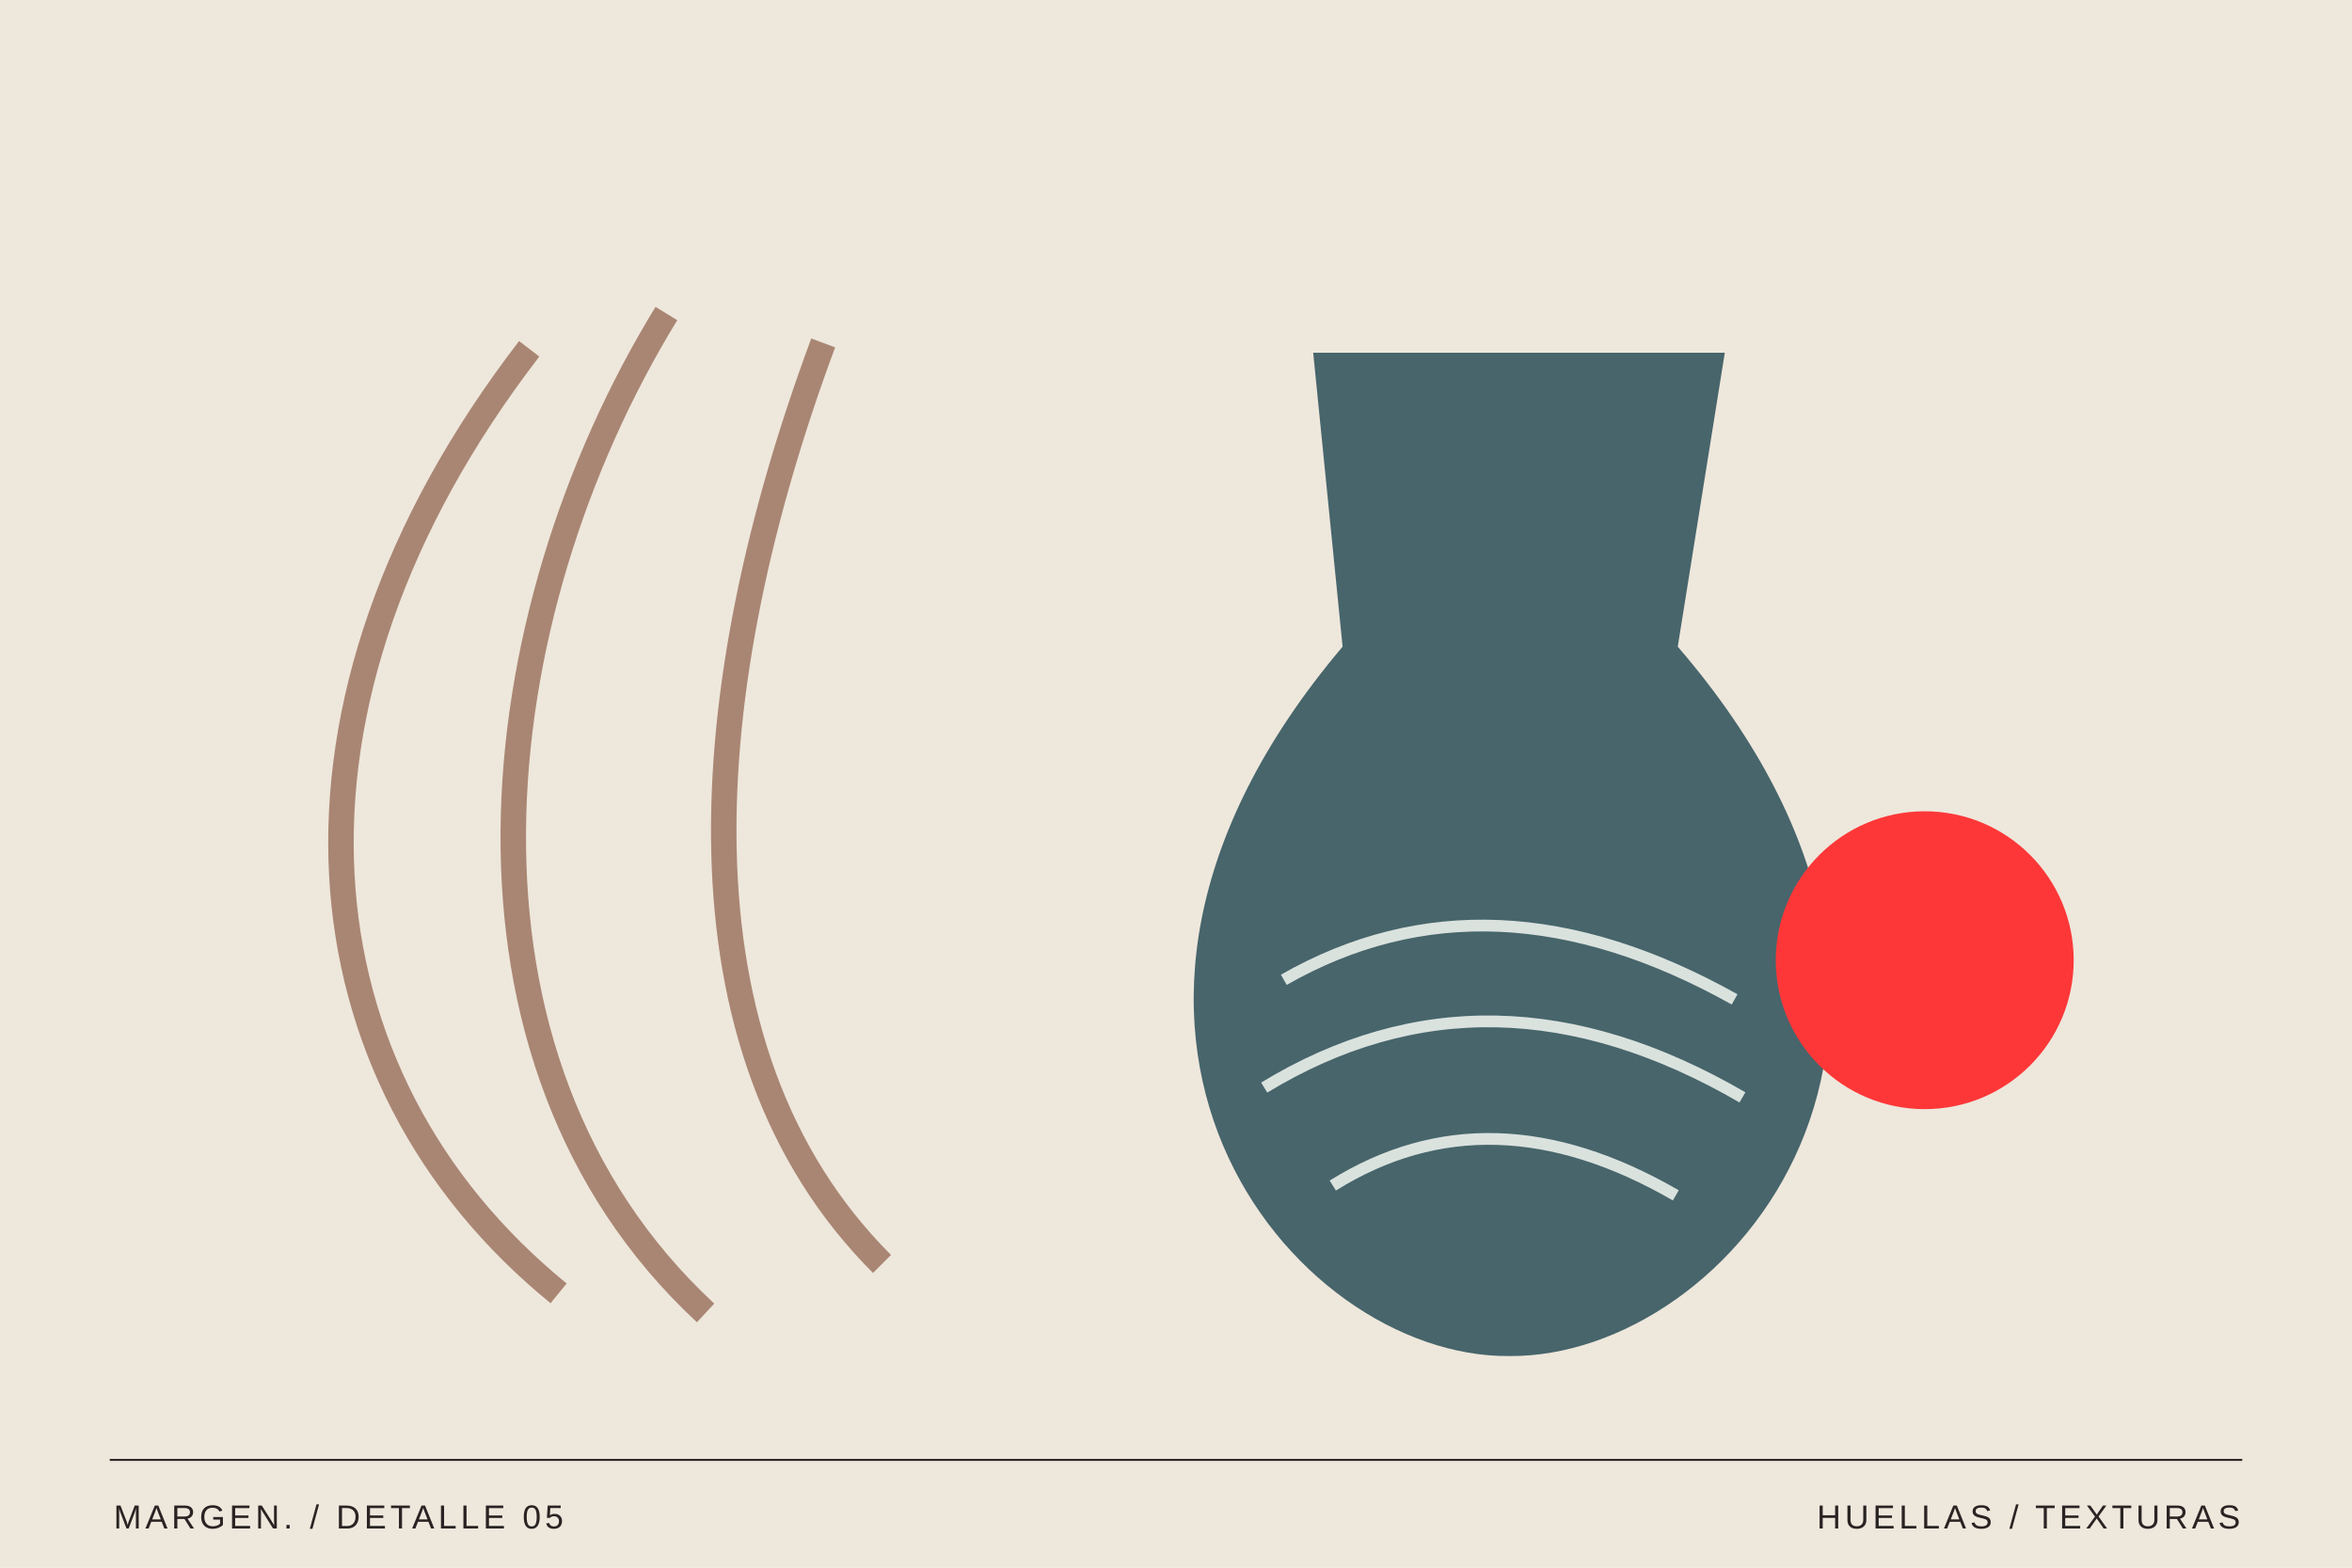
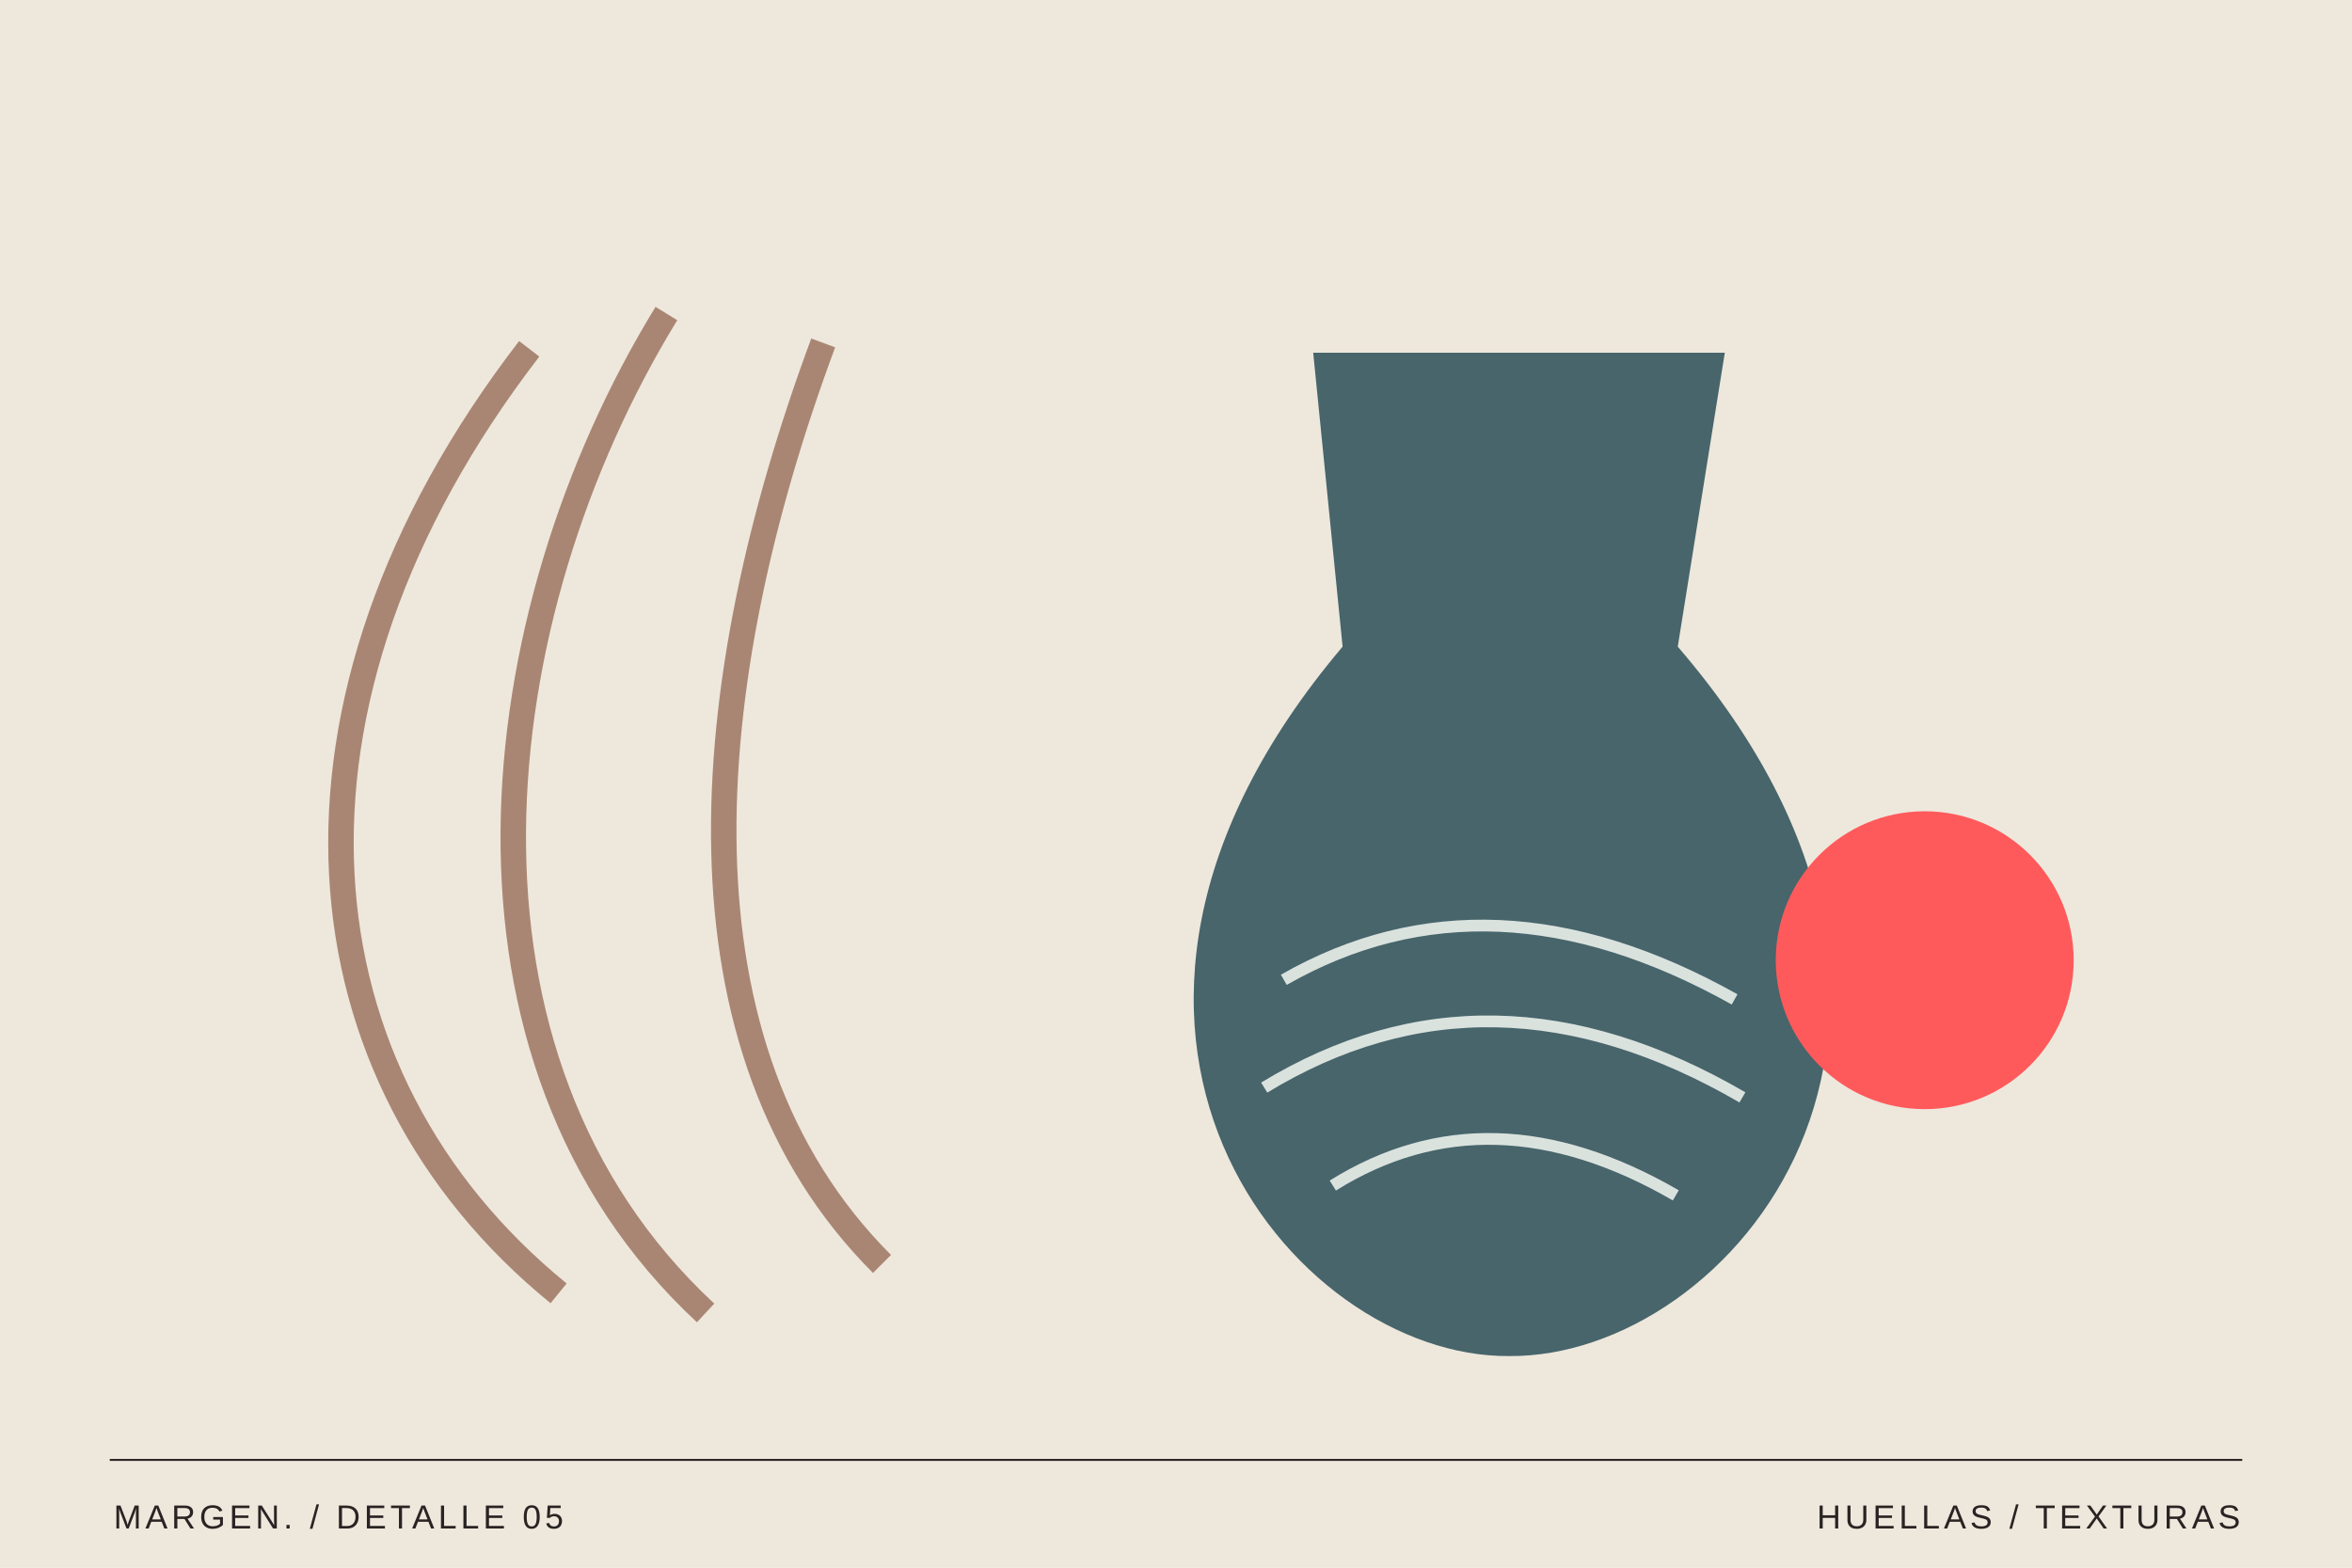
<svg xmlns="http://www.w3.org/2000/svg" width="1200" height="800" viewBox="0 0 1200 800" role="img" aria-label="Detalle editorial objetos">
  <rect width="1200" height="800" fill="#eee7dc" />
  <g fill="none" stroke="#a98673" stroke-width="13">
    <path d="M270 178C130 360 150 550 285 660" />
    <path d="M340 160C245 315 220 540 360 670" />
    <path d="M420 175C355 350 340 535 450 645" />
  </g>
  <path d="M670 180H880L856 330C1024 525 883 693 770 692C659 693 520 525 685 330Z" fill="#47656b" />
  <g stroke="#dae2de" stroke-width="6" fill="none">
    <path d="M655 500Q760 440 885 510M645 555Q760 485 889 560M680 605Q760 555 855 610" />
  </g>
-   <circle cx="982" cy="490" r="76" fill="#fd3738" />
+   <circle cx="982" cy="490" r="76" fill="#ff5a5b" />
  <rect y="746" width="1200" height="54" fill="#eee7dc" />
  <path d="M56 745H1144" stroke="#292423" />
  <g font-family="Arial,sans-serif" font-size="17" fill="#292423" letter-spacing="2">
    <text x="58" y="780">MARGEN. / DETALLE 05</text>
    <text x="1143" y="780" text-anchor="end">HUELLAS / TEXTURAS</text>
  </g>
</svg>
